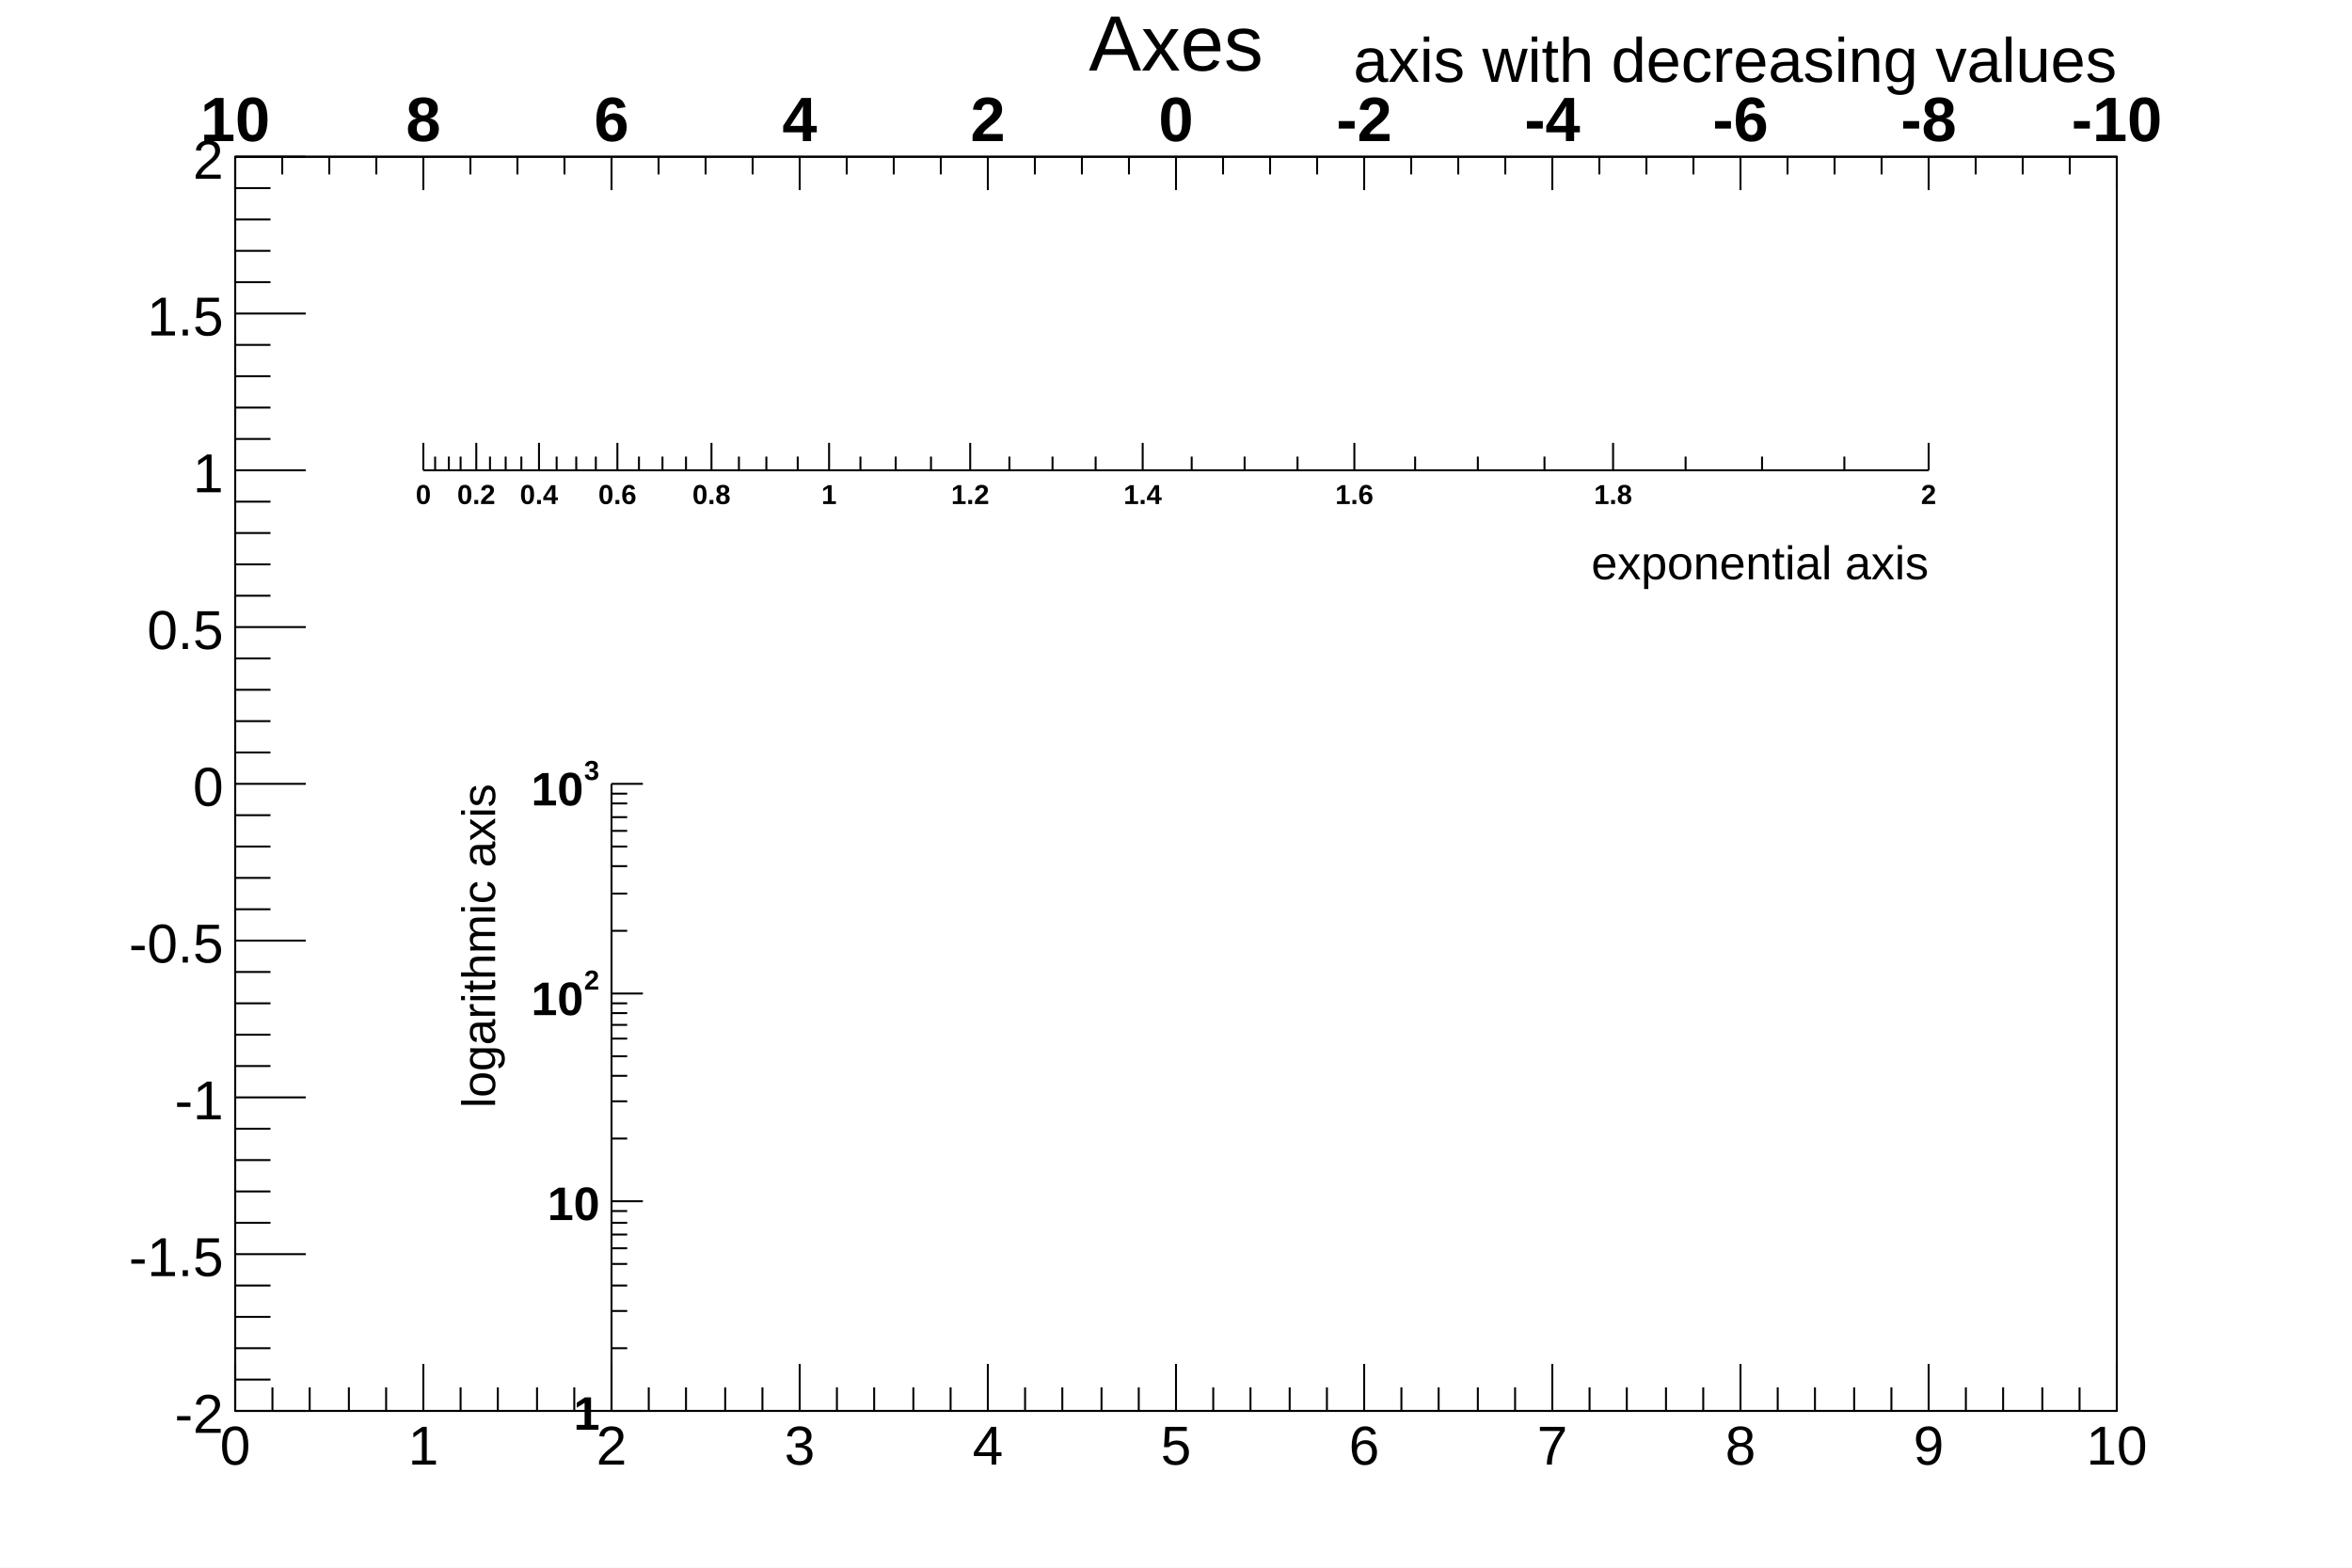
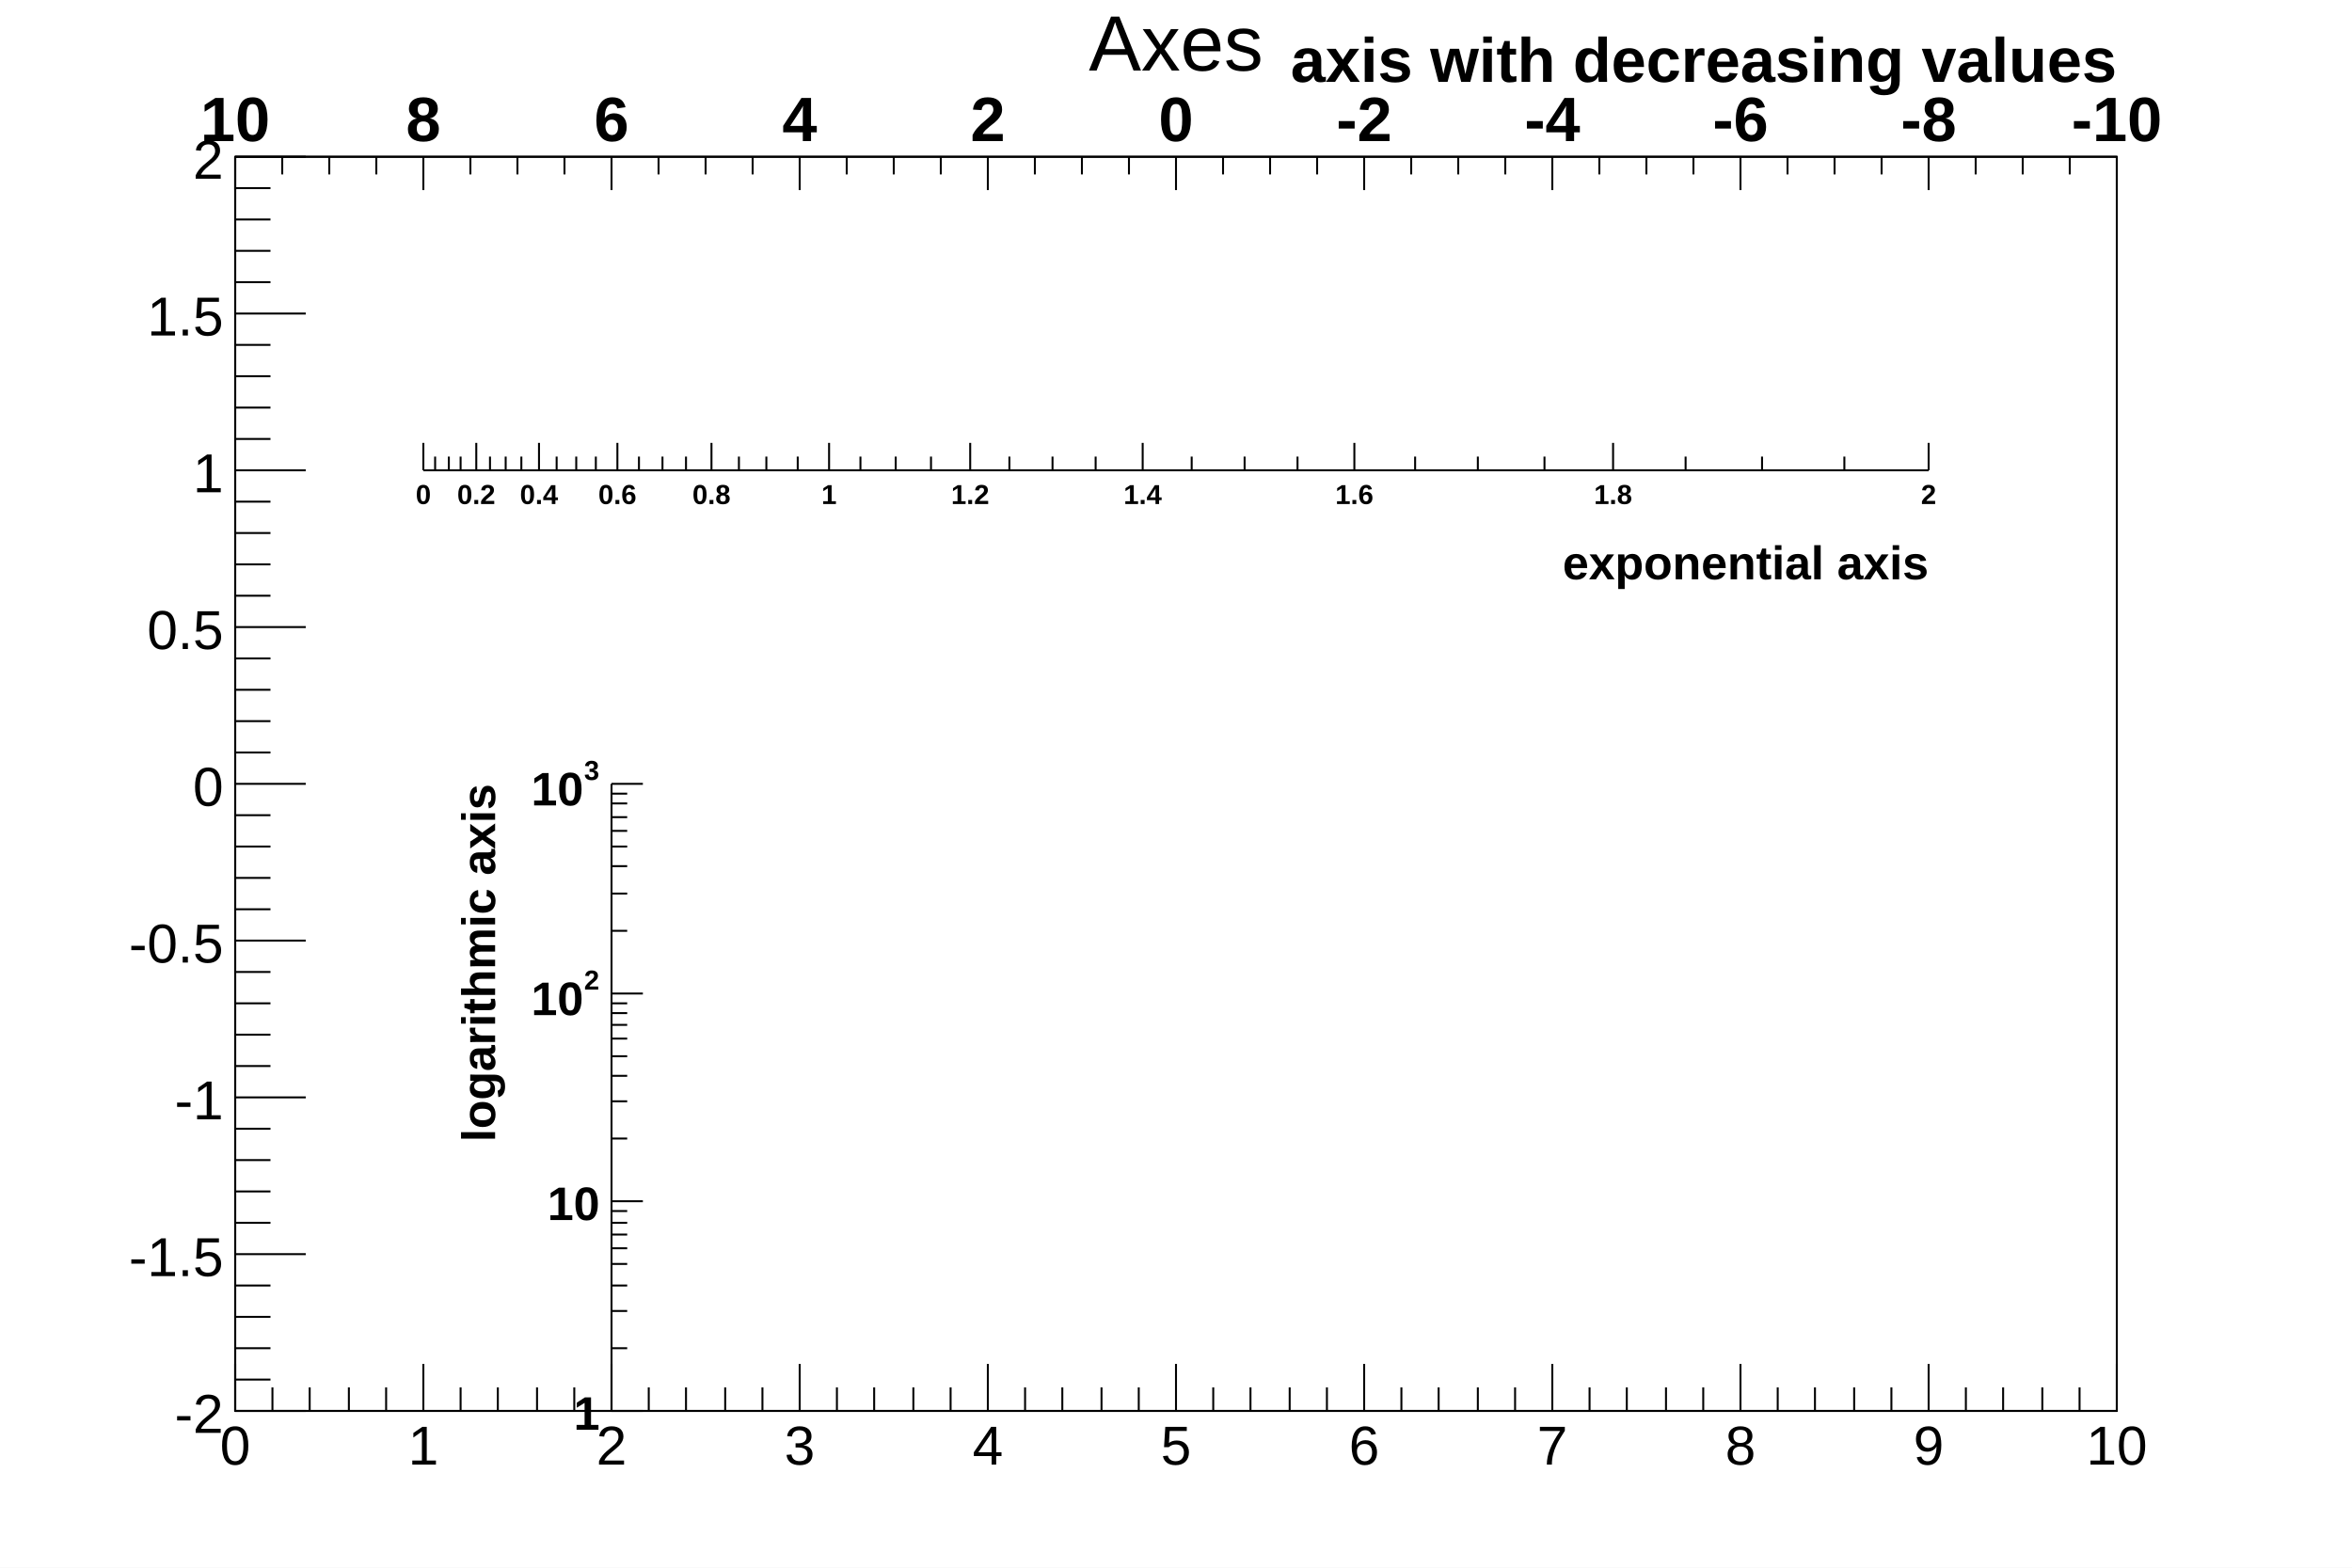
<svg xmlns="http://www.w3.org/2000/svg" viewBox="0 0 1200 800" preserveAspectRatio="none" width="1200" height="800">
  <path d="M0,0H1200V800H0Z" style="fill: white;" />
  <g>
    <g transform="translate(120,80)">
      <path d="M0,0H960V640H0Z" style="fill: #ffffff; stroke: #000000; stroke-width: 1;" />
      <g>
        <g transform="translate(0,640)">
          <path d="M0,0h960M0,-24V0M19,-12V0M38,-12V0M58,-12V0M77,-12V0M96,-24V0M115,-12V0M134,-12V0M154,-12V0M173,-12V0M192,-24V0M211,-12V0M230,-12V0M250,-12V0M269,-12V0M288,-24V0M307,-12V0M326,-12V0M346,-12V0M365,-12V0M384,-24V0M403,-12V0M422,-12V0M442,-12V0M461,-12V0M480,-24V0M499,-12V0M518,-12V0M538,-12V0M557,-12V0M576,-24V0M595,-12V0M614,-12V0M634,-12V0M653,-12V0M672,-24V0M691,-12V0M710,-12V0M730,-12V0M749,-12V0M768,-24V0M787,-12V0M806,-12V0M826,-12V0M845,-12V0M864,-24V0M883,-12V0M902,-12V0M922,-12V0M941,-12V0M960,-24V0" style="stroke: #000000; stroke-width: 1;" />
          <g font-family="Arial" font-size="28" space="preserve" fill="#000000" text-anchor="middle">
            <text dy=".8em" transform="translate(0,5)">
       0
      </text>
            <text dy=".8em" transform="translate(96,5)">
       1
      </text>
            <text dy=".8em" transform="translate(192,5)">
       2
      </text>
            <text dy=".8em" transform="translate(288,5)">
       3
      </text>
            <text dy=".8em" transform="translate(384,5)">
       4
      </text>
            <text dy=".8em" transform="translate(480,5)">
       5
      </text>
            <text dy=".8em" transform="translate(576,5)">
       6
      </text>
            <text dy=".8em" transform="translate(672,5)">
       7
      </text>
            <text dy=".8em" transform="translate(768,5)">
       8
      </text>
            <text dy=".8em" transform="translate(864,5)">
       9
      </text>
            <text dy=".8em" transform="translate(960,5)">
       10
      </text>
          </g>
        </g>
        <g>
          <path d="M0,0v640M36,640H0M18,624H0M18,608H0M18,592H0M18,576H0M36,560H0M18,544H0M18,528H0M18,512H0M18,496H0M36,480H0M18,464H0M18,448H0M18,432H0M18,416H0M36,400H0M18,384H0M18,368H0M18,352H0M18,336H0M36,320H0M18,304H0M18,288H0M18,272H0M18,256H0M36,240H0M18,224H0M18,208H0M18,192H0M18,176H0M36,160H0M18,144H0M18,128H0M18,112H0M18,96H0M36,80H0M18,64H0M18,48H0M18,32H0M18,16H0M36,0H0" style="stroke: #000000; stroke-width: 1;" />
          <g font-family="Arial" font-size="28" space="preserve" fill="#000000" text-anchor="end">
            <text dy=".4em" transform="translate(-6,640)">
       -2
      </text>
            <text dy=".4em" transform="translate(-6,560)">
       -1.5
      </text>
            <text dy=".4em" transform="translate(-6,480)">
       -1
      </text>
            <text dy=".4em" transform="translate(-6,400)">
       -0.5
      </text>
            <text dy=".4em" transform="translate(-6,320)">
       0
      </text>
            <text dy=".4em" transform="translate(-6,240)">
       0.5
      </text>
            <text dy=".4em" transform="translate(-6,160)">
       1
      </text>
            <text dy=".4em" transform="translate(-6,80)">
       1.5
      </text>
            <text dy=".4em" transform="translate(-6)">
       2
      </text>
          </g>
        </g>
      </g>
    </g>
    <g transform="translate(120,4)" font-family="Arial" font-size="40" space="preserve">
      <text fill="#000000" text-anchor="middle" dy=".8em" transform="translate(480)">
    Axes
   </text>
    </g>
    <g transform="translate(120,80)">
      <path d="M0,0h960M960,0V17M936,0V9M912,0V9M888,0V9M864,0V17M840,0V9M816,0V9M792,0V9M768,0V17M744,0V9M720,0V9M696,0V9M672,0V17M648,0V9M624,0V9M600,0V9M576,0V17M552,0V9M528,0V9M504,0V9M480,0V17M456,0V9M432,0V9M408,0V9M384,0V17M360,0V9M336,0V9M312,0V9M288,0V17M264,0V9M240,0V9M216,0V9M192,0V17M168,0V9M144,0V9M120,0V9M96,0V17M72,0V9M48,0V9M24,0V9M0,0V17" style="stroke: #000000; stroke-width: 1;" />
      <g font-family="Arial" font-size="32" space="preserve" font-weight="bold" fill="#000000" text-anchor="middle">
        <text transform="translate(960,-8)">
     -10
    </text>
        <text transform="translate(864,-8)">
     -8
    </text>
        <text transform="translate(768,-8)">
     -6
    </text>
        <text transform="translate(672,-8)">
     -4
    </text>
        <text transform="translate(576,-8)">
     -2
    </text>
        <text transform="translate(480,-8)">
     0
    </text>
        <text transform="translate(384,-8)">
     2
    </text>
        <text transform="translate(288,-8)">
     4
    </text>
        <text transform="translate(192,-8)">
     6
    </text>
        <text transform="translate(96,-8)">
     8
    </text>
        <text transform="translate(0,-8)">
     10
    </text>
      </g>
-       <g font-family="Arial" font-size="32" space="preserve" transform="translate(960,-51)">
+       <g font-family="Arial" font-size="32" space="preserve" font-weight="bold" transform="translate(960,-51)">
        <text fill="#000000" text-anchor="end" dy=".4em">
     axis with decreasing values
    </text>
      </g>
    </g>
    <g transform="translate(216,240)">
      <path d="M0,0h768M0,-14V0M6,-7V0M13,-7V0M19,-7V0M27,-14V0M34,-7V0M42,-7V0M50,-7V0M59,-14V0M68,-7V0M78,-7V0M88,-7V0M99,-14V0M110,-7V0M122,-7V0M134,-7V0M147,-14V0M161,-7V0M175,-7V0M191,-7V0M207,-14V0M223,-7V0M241,-7V0M259,-7V0M279,-14V0M299,-7V0M321,-7V0M343,-7V0M367,-14V0M392,-7V0M419,-7V0M446,-7V0M475,-14V0M506,-7V0M538,-7V0M572,-7V0M607,-14V0M644,-7V0M683,-7V0M725,-7V0M768,-14V0" style="stroke: #000000; stroke-width: 1;" />
      <g font-family="Arial" font-size="14" space="preserve" font-weight="bold" fill="#000000" text-anchor="middle">
        <text dy=".8em" transform="translate(0,6)">
     0
    </text>
        <text dy=".8em" transform="translate(27,6)">
     0.2
    </text>
        <text dy=".8em" transform="translate(59,6)">
     0.4
    </text>
        <text dy=".8em" transform="translate(99,6)">
     0.6
    </text>
        <text dy=".8em" transform="translate(147,6)">
     0.8
    </text>
        <text dy=".8em" transform="translate(207,6)">
     1
    </text>
        <text dy=".8em" transform="translate(279,6)">
     1.2
    </text>
        <text dy=".8em" transform="translate(367,6)">
     1.4
    </text>
        <text dy=".8em" transform="translate(475,6)">
     1.6
    </text>
        <text dy=".8em" transform="translate(607,6)">
     1.8
    </text>
        <text dy=".8em" transform="translate(768,6)">
     2
    </text>
      </g>
-       <g font-family="Arial" font-size="24" space="preserve" transform="translate(768,46)">
+       <g font-family="Arial" font-size="24" space="preserve" font-weight="bold" transform="translate(768,46)">
        <text fill="#000000" text-anchor="end" dy=".4em">
     exponential axis
    </text>
      </g>
    </g>
    <g transform="translate(312,400)">
      <path d="M0,0v320M16,320H0M8,288H0M8,269H0M8,256H0M8,245H0M8,237H0M8,230H0M8,224H0M8,218H0M16,213H0M8,181H0M8,162H0M8,149H0M8,139H0M8,130H0M8,123H0M8,117H0M8,112H0M16,107H0M8,75H0M8,56H0M8,42H0M8,32H0M8,24H0M8,17H0M8,10H0M8,5H0M16,0H0" style="stroke: #000000; stroke-width: 1;" />
      <g font-family="Arial" font-size="24" space="preserve" font-weight="bold">
        <text fill="#000000" text-anchor="end" dy=".4em" transform="translate(-6,320)">
     1
    </text>
        <text fill="#000000" text-anchor="end" dy=".4em" transform="translate(-6,213)">
     10
    </text>
        <g transform="translate(-41,118)">
          <text fill="#000000" font-size="24">
      10
     </text>
          <text fill="#000000" font-size="14" transform="translate(27,-13)">
      2
     </text>
        </g>
        <g transform="translate(-41,11)">
          <text fill="#000000" font-size="24">
      10
     </text>
          <text fill="#000000" font-size="14" transform="translate(27,-13)">
      3
     </text>
        </g>
      </g>
-       <g font-family="Arial" font-size="24" space="preserve" transform="translate(-69)">
+       <g font-family="Arial" font-size="24" space="preserve" font-weight="bold" transform="translate(-69)">
        <text fill="#000000" text-anchor="end" dy=".4em" transform="rotate(270)">
     logarithmic axis
    </text>
      </g>
    </g>
  </g>
</svg>
